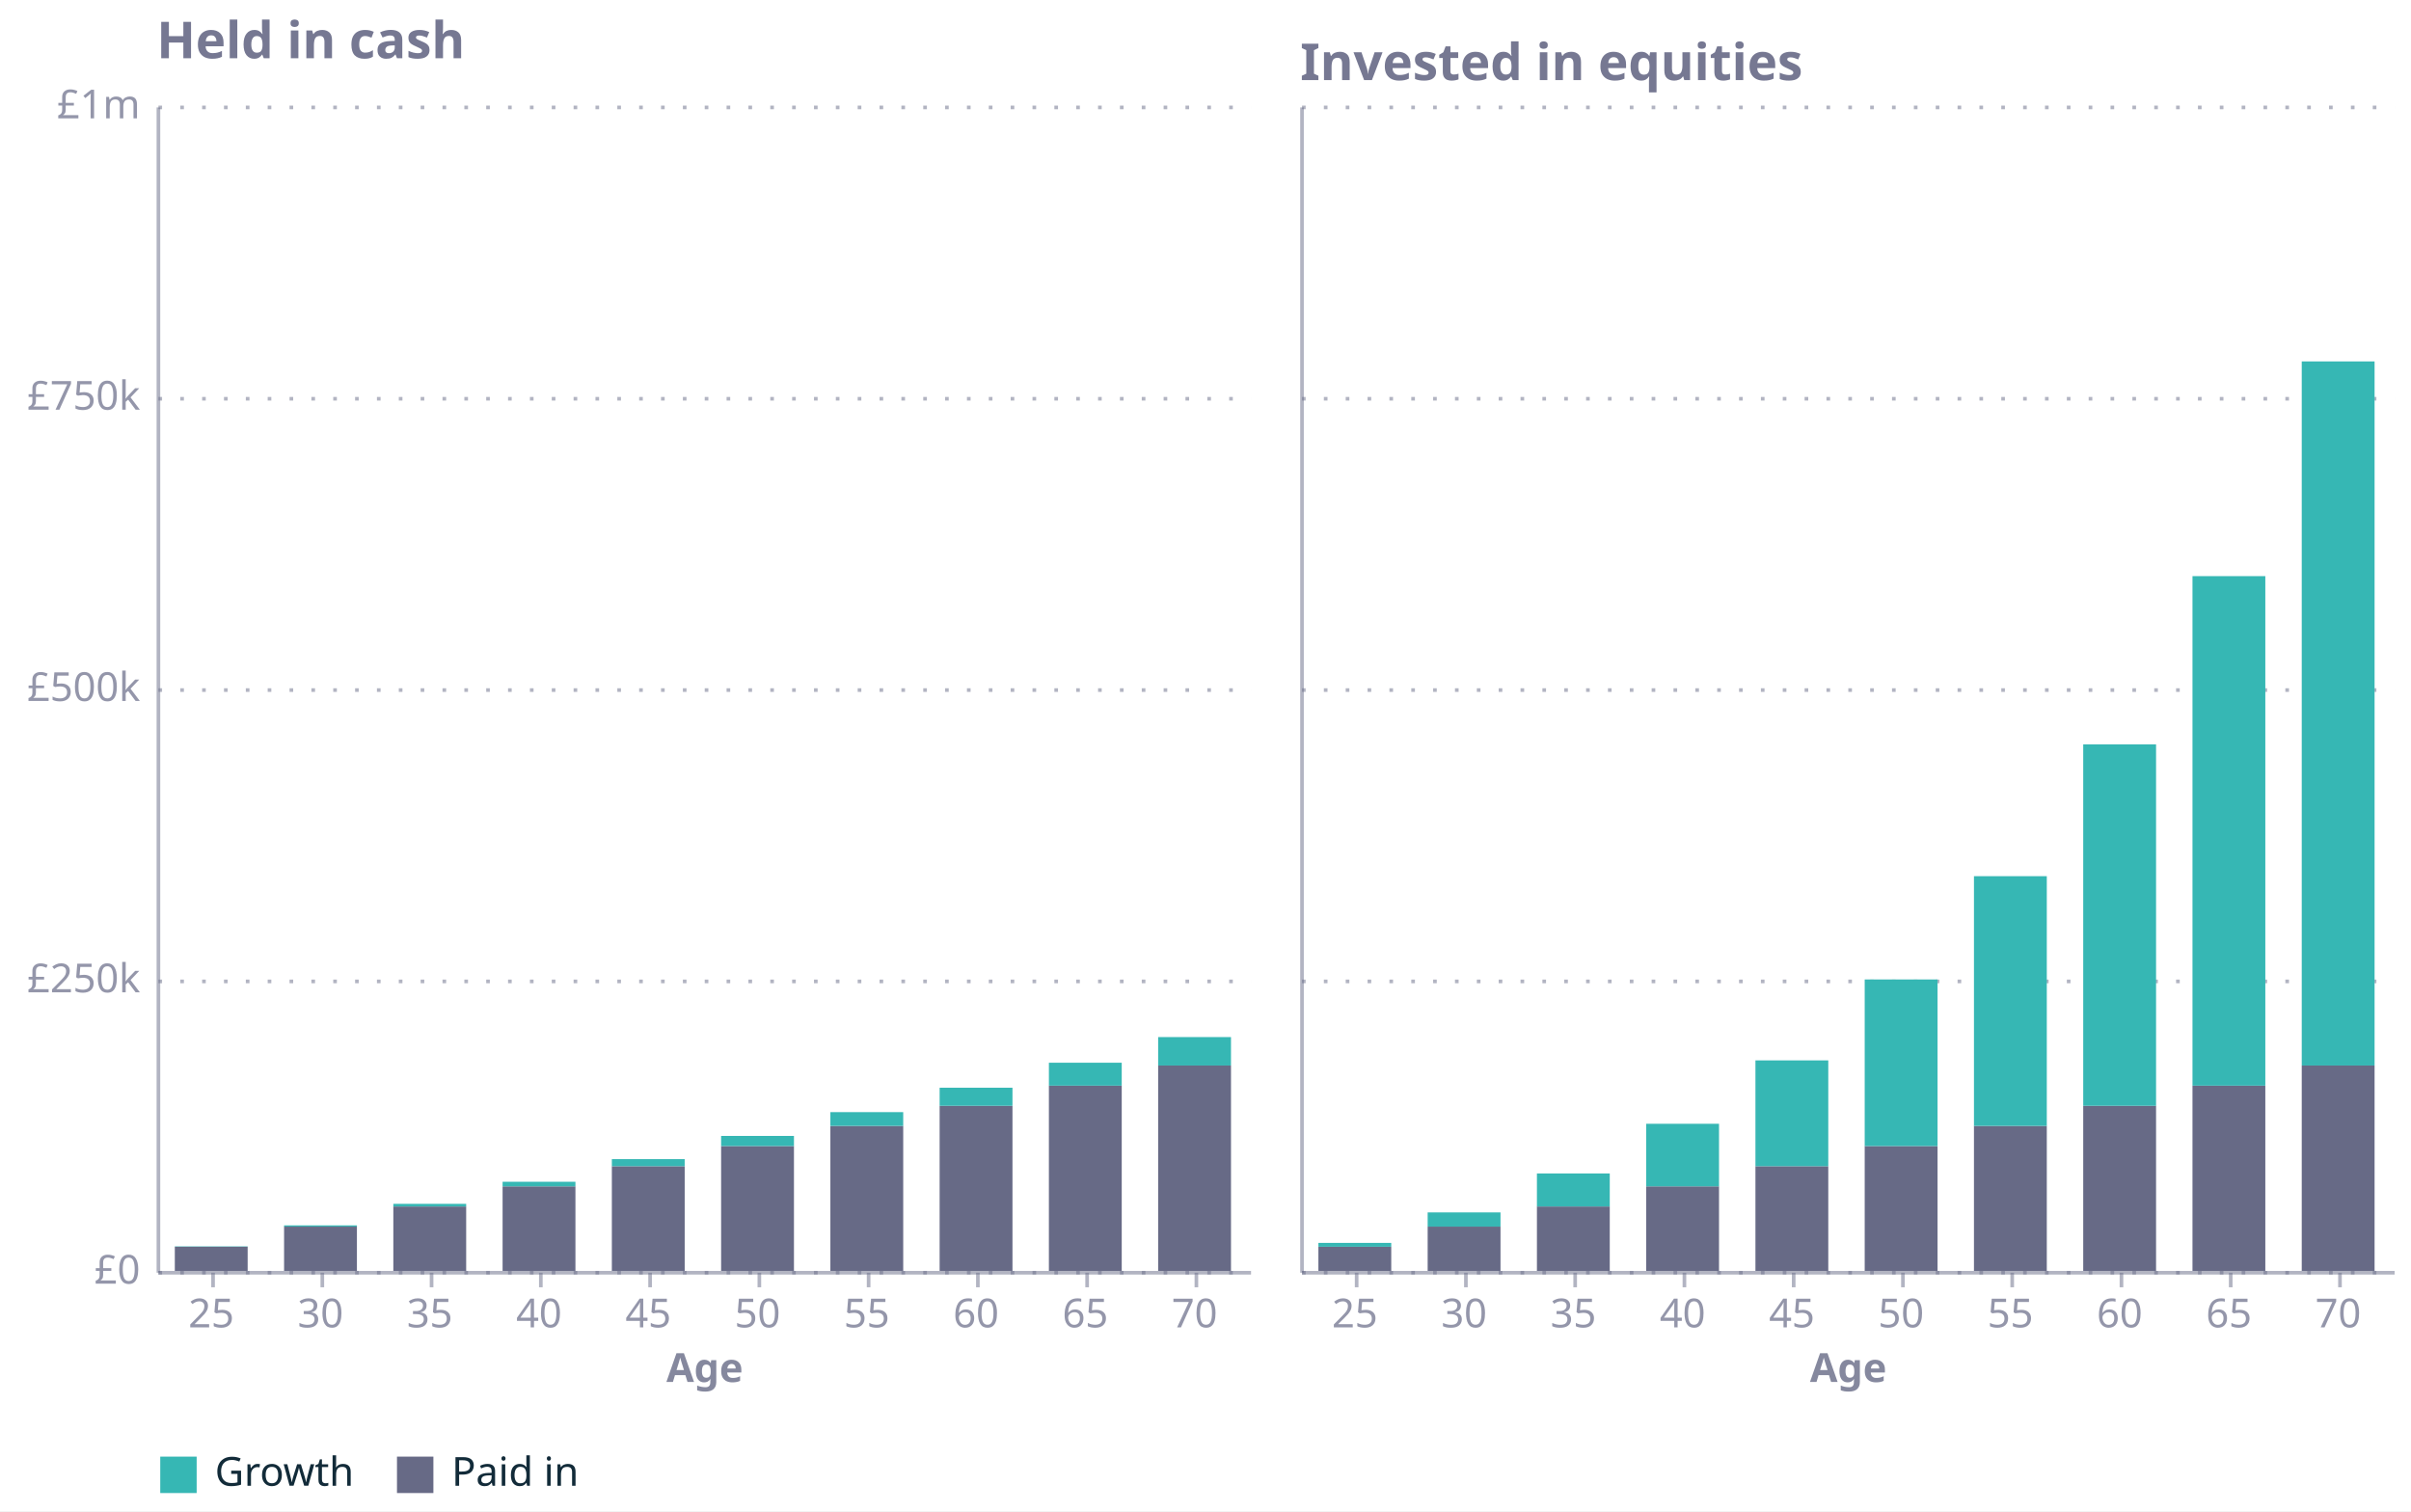
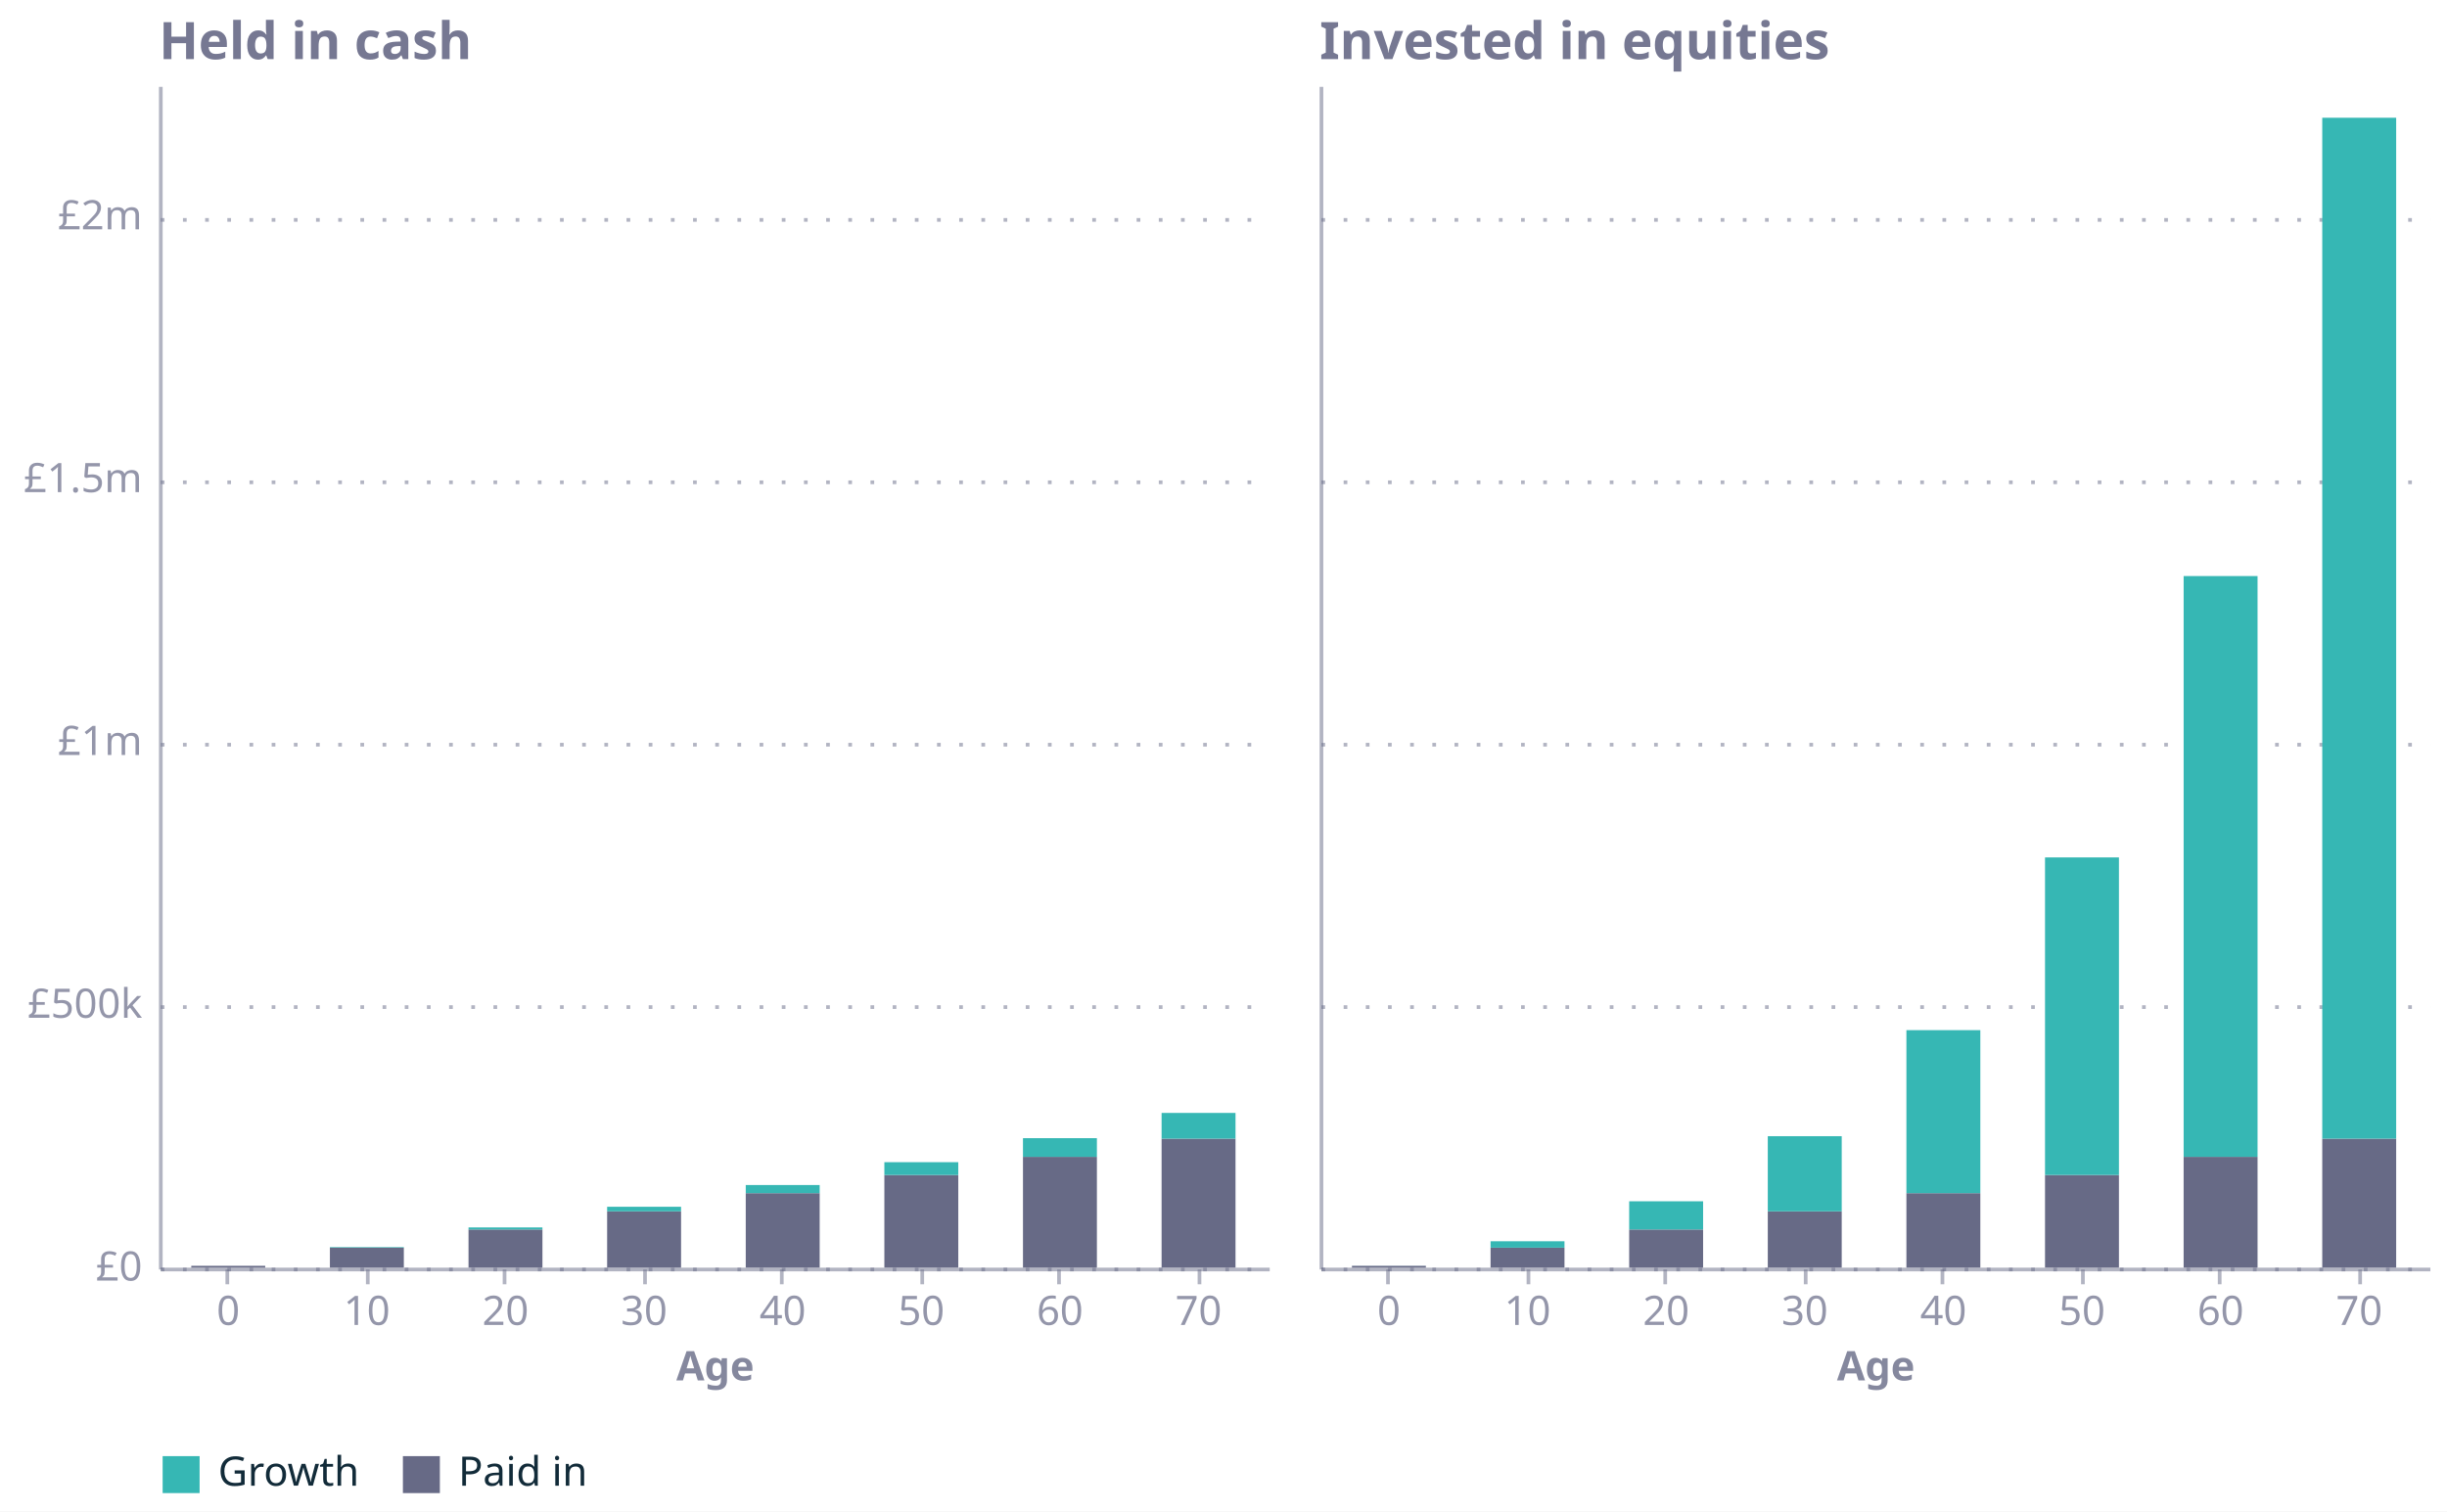
- <svg xmlns="http://www.w3.org/2000/svg" version="1.1" class="marks" width="662" height="415" viewBox="0 0 662 415">
-   <rect width="662" height="415" fill="white" />
-   <g fill="none" stroke-miterlimit="10" transform="translate(43,29)">
+ <svg xmlns="http://www.w3.org/2000/svg" version="1.1" class="marks" width="662" height="409" viewBox="0 0 662 409">
+   <rect width="662" height="409" fill="white" />
+   <g fill="none" stroke-miterlimit="10" transform="translate(43,23)">
    <g class="mark-group role-frame root" role="graphics-object" aria-roledescription="group mark container">
      <g transform="translate(0,0)">
        <path class="background" aria-hidden="true" d="M0,0h0v320h0Z" />
        <g>
          <g class="mark-group role-scope concat_0_group" role="graphics-object" aria-roledescription="group mark container">
            <g transform="translate(0,0)">
              <path class="background" aria-hidden="true" d="M0,0h300v320h-300Z" />
              <g>
                <g class="mark-group role-axis" aria-hidden="true">
                  <g transform="translate(0.5,0.5)">
                    <path class="background" aria-hidden="true" d="M0,0h0v0h0Z" pointer-events="none" />
                    <g>
                      <g class="mark-rule role-axis-grid" pointer-events="none">
                        <line transform="translate(0,320)" x2="300" y2="0" stroke="#676A86" stroke-opacity="0.5" stroke-width="1" stroke-dasharray="1,5" opacity="1" />
-                         <line transform="translate(0,240)" x2="300" y2="0" stroke="#676A86" stroke-opacity="0.5" stroke-width="1" stroke-dasharray="1,5" opacity="1" />
-                         <line transform="translate(0,160)" x2="300" y2="0" stroke="#676A86" stroke-opacity="0.5" stroke-width="1" stroke-dasharray="1,5" opacity="1" />
-                         <line transform="translate(0,80)" x2="300" y2="0" stroke="#676A86" stroke-opacity="0.5" stroke-width="1" stroke-dasharray="1,5" opacity="1" />
-                         <line transform="translate(0,0)" x2="300" y2="0" stroke="#676A86" stroke-opacity="0.5" stroke-width="1" stroke-dasharray="1,5" opacity="1" />
-                       </g>
-                     </g>
-                     <path class="foreground" aria-hidden="true" d="" pointer-events="none" display="none" />
-                   </g>
-                 </g>
-                 <g class="mark-group role-axis" role="graphics-symbol" aria-roledescription="axis" aria-label="X-axis titled 'Age' for a discrete scale with 10 values: 25, 30, 35, 40, 45, ending with 70">
+                         <line transform="translate(0,249)" x2="300" y2="0" stroke="#676A86" stroke-opacity="0.5" stroke-width="1" stroke-dasharray="1,5" opacity="1" />
+                         <line transform="translate(0,178)" x2="300" y2="0" stroke="#676A86" stroke-opacity="0.5" stroke-width="1" stroke-dasharray="1,5" opacity="1" />
+                         <line transform="translate(0,107)" x2="300" y2="0" stroke="#676A86" stroke-opacity="0.5" stroke-width="1" stroke-dasharray="1,5" opacity="1" />
+                         <line transform="translate(0,36)" x2="300" y2="0" stroke="#676A86" stroke-opacity="0.5" stroke-width="1" stroke-dasharray="1,5" opacity="1" />
+                       </g>
+                     </g>
+                     <path class="foreground" aria-hidden="true" d="" pointer-events="none" display="none" />
+                   </g>
+                 </g>
+                 <g class="mark-group role-axis" role="graphics-symbol" aria-roledescription="axis" aria-label="X-axis titled 'Age' for a discrete scale with 8 values: 0, 10, 20, 30, 40, ending with 70">
                  <g transform="translate(0.5,320.5)">
                    <path class="background" aria-hidden="true" d="M0,0h0v0h0Z" pointer-events="none" />
                    <g>
                      <g class="mark-rule role-axis-tick" pointer-events="none">
-                         <line transform="translate(15,0)" x2="0" y2="4" stroke="#676A86" stroke-opacity="0.5" stroke-width="1" opacity="1" />
-                         <line transform="translate(45,0)" x2="0" y2="4" stroke="#676A86" stroke-opacity="0.5" stroke-width="1" opacity="1" />
-                         <line transform="translate(75,0)" x2="0" y2="4" stroke="#676A86" stroke-opacity="0.5" stroke-width="1" opacity="1" />
-                         <line transform="translate(105,0)" x2="0" y2="4" stroke="#676A86" stroke-opacity="0.5" stroke-width="1" opacity="1" />
-                         <line transform="translate(135,0)" x2="0" y2="4" stroke="#676A86" stroke-opacity="0.5" stroke-width="1" opacity="1" />
-                         <line transform="translate(165,0)" x2="0" y2="4" stroke="#676A86" stroke-opacity="0.5" stroke-width="1" opacity="1" />
-                         <line transform="translate(195,0)" x2="0" y2="4" stroke="#676A86" stroke-opacity="0.5" stroke-width="1" opacity="1" />
-                         <line transform="translate(225,0)" x2="0" y2="4" stroke="#676A86" stroke-opacity="0.5" stroke-width="1" opacity="1" />
-                         <line transform="translate(255,0)" x2="0" y2="4" stroke="#676A86" stroke-opacity="0.5" stroke-width="1" opacity="1" />
-                         <line transform="translate(285,0)" x2="0" y2="4" stroke="#676A86" stroke-opacity="0.5" stroke-width="1" opacity="1" />
+                         <line transform="translate(18,0)" x2="0" y2="4" stroke="#676A86" stroke-opacity="0.5" stroke-width="1" opacity="1" />
+                         <line transform="translate(56,0)" x2="0" y2="4" stroke="#676A86" stroke-opacity="0.5" stroke-width="1" opacity="1" />
+                         <line transform="translate(93,0)" x2="0" y2="4" stroke="#676A86" stroke-opacity="0.5" stroke-width="1" opacity="1" />
+                         <line transform="translate(131,0)" x2="0" y2="4" stroke="#676A86" stroke-opacity="0.5" stroke-width="1" opacity="1" />
+                         <line transform="translate(168,0)" x2="0" y2="4" stroke="#676A86" stroke-opacity="0.5" stroke-width="1" opacity="1" />
+                         <line transform="translate(206,0)" x2="0" y2="4" stroke="#676A86" stroke-opacity="0.5" stroke-width="1" opacity="1" />
+                         <line transform="translate(243,0)" x2="0" y2="4" stroke="#676A86" stroke-opacity="0.5" stroke-width="1" opacity="1" />
+                         <line transform="translate(281,0)" x2="0" y2="4" stroke="#676A86" stroke-opacity="0.5" stroke-width="1" opacity="1" />
                      </g>
                      <g class="mark-text role-axis-label" pointer-events="none">
-                         <text text-anchor="middle" transform="translate(14.5,15)" font-family="Circular Std" font-size="11px" fill="#676A86" fill-opacity="0.7" opacity="1">25</text>
-                         <text text-anchor="middle" transform="translate(44.5,15)" font-family="Circular Std" font-size="11px" fill="#676A86" fill-opacity="0.7" opacity="1">30</text>
-                         <text text-anchor="middle" transform="translate(74.5,15)" font-family="Circular Std" font-size="11px" fill="#676A86" fill-opacity="0.7" opacity="1">35</text>
-                         <text text-anchor="middle" transform="translate(104.5,15)" font-family="Circular Std" font-size="11px" fill="#676A86" fill-opacity="0.7" opacity="1">40</text>
-                         <text text-anchor="middle" transform="translate(134.5,15)" font-family="Circular Std" font-size="11px" fill="#676A86" fill-opacity="0.7" opacity="1">45</text>
-                         <text text-anchor="middle" transform="translate(164.5,15)" font-family="Circular Std" font-size="11px" fill="#676A86" fill-opacity="0.7" opacity="1">50</text>
-                         <text text-anchor="middle" transform="translate(194.5,15)" font-family="Circular Std" font-size="11px" fill="#676A86" fill-opacity="0.7" opacity="1">55</text>
-                         <text text-anchor="middle" transform="translate(224.5,15)" font-family="Circular Std" font-size="11px" fill="#676A86" fill-opacity="0.7" opacity="1">60</text>
-                         <text text-anchor="middle" transform="translate(254.5,15)" font-family="Circular Std" font-size="11px" fill="#676A86" fill-opacity="0.7" opacity="1">65</text>
-                         <text text-anchor="middle" transform="translate(284.5,15)" font-family="Circular Std" font-size="11px" fill="#676A86" fill-opacity="0.7" opacity="1">70</text>
+                         <text text-anchor="middle" transform="translate(18.25,15)" font-family="Circular Std" font-size="11px" fill="#676A86" fill-opacity="0.7" opacity="1">0</text>
+                         <text text-anchor="middle" transform="translate(55.75,15)" font-family="Circular Std" font-size="11px" fill="#676A86" fill-opacity="0.7" opacity="1">10</text>
+                         <text text-anchor="middle" transform="translate(93.25,15)" font-family="Circular Std" font-size="11px" fill="#676A86" fill-opacity="0.7" opacity="1">20</text>
+                         <text text-anchor="middle" transform="translate(130.75,15)" font-family="Circular Std" font-size="11px" fill="#676A86" fill-opacity="0.7" opacity="1">30</text>
+                         <text text-anchor="middle" transform="translate(168.25,15)" font-family="Circular Std" font-size="11px" fill="#676A86" fill-opacity="0.7" opacity="1">40</text>
+                         <text text-anchor="middle" transform="translate(205.75,15)" font-family="Circular Std" font-size="11px" fill="#676A86" fill-opacity="0.7" opacity="1">50</text>
+                         <text text-anchor="middle" transform="translate(243.25,15)" font-family="Circular Std" font-size="11px" fill="#676A86" fill-opacity="0.7" opacity="1">60</text>
+                         <text text-anchor="middle" transform="translate(280.75,15)" font-family="Circular Std" font-size="11px" fill="#676A86" fill-opacity="0.7" opacity="1">70</text>
                      </g>
                      <g class="mark-rule role-axis-domain" pointer-events="none">
                        <line transform="translate(0,0)" x2="300" y2="0" stroke="#676A86" stroke-opacity="0.5" stroke-width="1" opacity="1" />
                      </g>
                      <g class="mark-text role-axis-title" pointer-events="none">
                        <text text-anchor="middle" transform="translate(150,30)" font-family="Circular Std" font-size="11px" font-weight="bold" fill="#676A86" fill-opacity="0.8" opacity="1">Age</text>
                      </g>
                    </g>
                    <path class="foreground" aria-hidden="true" d="" pointer-events="none" display="none" />
                  </g>
                </g>
-                 <g class="mark-group role-axis" role="graphics-symbol" aria-roledescription="axis" aria-label="Y-axis for a linear scale with values from 0 to 1,000,000">
+                 <g class="mark-group role-axis" role="graphics-symbol" aria-roledescription="axis" aria-label="Y-axis for a linear scale with values from 0 to 2,250,000">
                  <g transform="translate(0.5,0.5)">
                    <path class="background" aria-hidden="true" d="M0,0h0v0h0Z" pointer-events="none" />
                    <g>
                      <g class="mark-text role-axis-label" pointer-events="none">
                        <text text-anchor="end" transform="translate(-5,323)" font-family="Circular Std" font-size="11px" fill="#676A86" fill-opacity="0.7" opacity="1">£0</text>
-                         <text text-anchor="end" transform="translate(-5,243)" font-family="Circular Std" font-size="11px" fill="#676A86" fill-opacity="0.7" opacity="1">£250k</text>
-                         <text text-anchor="end" transform="translate(-5,163)" font-family="Circular Std" font-size="11px" fill="#676A86" fill-opacity="0.7" opacity="1">£500k</text>
-                         <text text-anchor="end" transform="translate(-5,83)" font-family="Circular Std" font-size="11px" fill="#676A86" fill-opacity="0.7" opacity="1">£750k</text>
-                         <text text-anchor="end" transform="translate(-5,3)" font-family="Circular Std" font-size="11px" fill="#676A86" fill-opacity="0.7" opacity="1">£1m</text>
+                         <text text-anchor="end" transform="translate(-5,251.8889)" font-family="Circular Std" font-size="11px" fill="#676A86" fill-opacity="0.7" opacity="1">£500k</text>
+                         <text text-anchor="end" transform="translate(-5,180.7778)" font-family="Circular Std" font-size="11px" fill="#676A86" fill-opacity="0.7" opacity="1">£1m</text>
+                         <text text-anchor="end" transform="translate(-5,109.6667)" font-family="Circular Std" font-size="11px" fill="#676A86" fill-opacity="0.7" opacity="1">£1.5m</text>
+                         <text text-anchor="end" transform="translate(-5,38.55556)" font-family="Circular Std" font-size="11px" fill="#676A86" fill-opacity="0.7" opacity="1">£2m</text>
                      </g>
                      <g class="mark-rule role-axis-domain" pointer-events="none">
                        <line transform="translate(0,320)" x2="0" y2="-320" stroke="#676A86" stroke-opacity="0.5" stroke-width="1" opacity="1" />
                      </g>
                    </g>
                    <path class="foreground" aria-hidden="true" d="" pointer-events="none" display="none" />
                  </g>
                </g>
                <g class="mark-rect role-mark concat_0_marks" role="graphics-object" aria-roledescription="rect mark container">
-                   <path aria-label="age: 25; value: 20736; kind: Paid in; rank: 0; Age: 25; £: 20,736; Pot (£): 21,045" role="graphics-symbol" aria-roledescription="bar" d="M5,313.364h20v6.636h-20Z" fill="#676A86" />
-                   <path aria-label="age: 30; value: 38016; kind: Paid in; rank: 0; Age: 30; £: 38,016; Pot (£): 39,070" role="graphics-symbol" aria-roledescription="bar" d="M35,307.835h20v12.165h-20Z" fill="#676A86" />
-                   <path aria-label="age: 35; value: 55296; kind: Paid in; rank: 0; Age: 35; £: 55,296; Pot (£): 57,550" role="graphics-symbol" aria-roledescription="bar" d="M65,302.305h20v17.695h-20Z" fill="#676A86" />
-                   <path aria-label="age: 40; value: 72576; kind: Paid in; rank: 0; Age: 40; £: 72,576; Pot (£): 76,497" role="graphics-symbol" aria-roledescription="bar" d="M95,296.776h20v23.224h-20Z" fill="#676A86" />
-                   <path aria-label="age: 45; value: 89856; kind: Paid in; rank: 0; Age: 45; £: 89,856; Pot (£): 95,922" role="graphics-symbol" aria-roledescription="bar" d="M125,291.246h20v28.754h-20Z" fill="#676A86" />
-                   <path aria-label="age: 50; value: 107136; kind: Paid in; rank: 0; Age: 50; £: 107,136; Pot (£): 115,838" role="graphics-symbol" aria-roledescription="bar" d="M155,285.716h20v34.284h-20Z" fill="#676A86" />
-                   <path aria-label="age: 55; value: 124416; kind: Paid in; rank: 0; Age: 55; £: 124,416; Pot (£): 136,257" role="graphics-symbol" aria-roledescription="bar" d="M185,280.187h20v39.813h-20Z" fill="#676A86" />
-                   <path aria-label="age: 60; value: 141696; kind: Paid in; rank: 0; Age: 60; £: 141,696; Pot (£): 157,191" role="graphics-symbol" aria-roledescription="bar" d="M215,274.657h20v45.343h-20Z" fill="#676A86" />
-                   <path aria-label="age: 65; value: 158976; kind: Paid in; rank: 0; Age: 65; £: 158,976; Pot (£): 178,654" role="graphics-symbol" aria-roledescription="bar" d="M245,269.128h20v50.872h-20Z" fill="#676A86" />
-                   <path aria-label="age: 70; value: 176256; kind: Paid in; rank: 0; Age: 70; £: 176,256; Pot (£): 200,659" role="graphics-symbol" aria-roledescription="bar" d="M275,263.598h20v56.402h-20Z" fill="#676A86" />
-                   <path aria-label="age: 25; value: 309.009136269; kind: Growth; rank: 1; Age: 25; £: 309; Pot (£): 21,045" role="graphics-symbol" aria-roledescription="bar" d="M5,313.266h20v0.099h-20Z" fill="#36B7B4" />
-                   <path aria-label="age: 30; value: 1054.05011686; kind: Growth; rank: 1; Age: 30; £: 1,054; Pot (£): 39,070" role="graphics-symbol" aria-roledescription="bar" d="M35,307.498h20v0.337h-20Z" fill="#36B7B4" />
-                   <path aria-label="age: 35; value: 2254.24596991; kind: Growth; rank: 1; Age: 35; £: 2,254; Pot (£): 57,550" role="graphics-symbol" aria-roledescription="bar" d="M65,301.584h20v0.721h-20Z" fill="#36B7B4" />
-                   <path aria-label="age: 40; value: 3921.08992629; kind: Growth; rank: 1; Age: 40; £: 3,921; Pot (£): 76,497" role="graphics-symbol" aria-roledescription="bar" d="M95,295.521h20v1.255h-20Z" fill="#36B7B4" />
-                   <path aria-label="age: 45; value: 6066.36543539; kind: Growth; rank: 1; Age: 45; £: 6,066; Pot (£): 95,922" role="graphics-symbol" aria-roledescription="bar" d="M125,289.305h20v1.941h-20Z" fill="#36B7B4" />
-                   <path aria-label="age: 50; value: 8702.15349346; kind: Growth; rank: 1; Age: 50; £: 8,702; Pot (£): 115,838" role="graphics-symbol" aria-roledescription="bar" d="M155,282.932h20v2.785h-20Z" fill="#36B7B4" />
-                   <path aria-label="age: 55; value: 11840.840157; kind: Growth; rank: 1; Age: 55; £: 11,841; Pot (£): 136,257" role="graphics-symbol" aria-roledescription="bar" d="M185,276.398h20v3.789h-20Z" fill="#36B7B4" />
-                   <path aria-label="age: 60; value: 15495.1242461; kind: Growth; rank: 1; Age: 60; £: 15,495; Pot (£): 157,191" role="graphics-symbol" aria-roledescription="bar" d="M215,269.699h20v4.958h-20Z" fill="#36B7B4" />
-                   <path aria-label="age: 65; value: 19678.0252417; kind: Growth; rank: 1; Age: 65; £: 19,678; Pot (£): 178,654" role="graphics-symbol" aria-roledescription="bar" d="M245,262.831h20v6.297h-20Z" fill="#36B7B4" />
-                   <path aria-label="age: 70; value: 24402.8913833; kind: Growth; rank: 1; Age: 70; £: 24,403; Pot (£): 200,659" role="graphics-symbol" aria-roledescription="bar" d="M275,255.789h20v7.809h-20Z" fill="#36B7B4" />
+                   <path aria-label="age: 0; value: 3456; kind: Paid in; rank: 0; Age: 0; £: 3,456; Pot (£): 3,464" role="graphics-symbol" aria-roledescription="bar" d="M8.75,319.508h20v0.492h-20Z" fill="#676A86" />
+                   <path aria-label="age: 10; value: 38016; kind: Paid in; rank: 0; Age: 10; £: 38,016; Pot (£): 39,070" role="graphics-symbol" aria-roledescription="bar" d="M46.25,314.593h20v5.407h-20Z" fill="#676A86" />
+                   <path aria-label="age: 20; value: 72576; kind: Paid in; rank: 0; Age: 20; £: 72,576; Pot (£): 76,497" role="graphics-symbol" aria-roledescription="bar" d="M83.75,309.678h20v10.322h-20Z" fill="#676A86" />
+                   <path aria-label="age: 30; value: 107136; kind: Paid in; rank: 0; Age: 30; £: 107,136; Pot (£): 115,838" role="graphics-symbol" aria-roledescription="bar" d="M121.25,304.763h20v15.237h-20Z" fill="#676A86" />
+                   <path aria-label="age: 40; value: 141696; kind: Paid in; rank: 0; Age: 40; £: 141,696; Pot (£): 157,191" role="graphics-symbol" aria-roledescription="bar" d="M158.75,299.848h20v20.152h-20Z" fill="#676A86" />
+                   <path aria-label="age: 50; value: 176256; kind: Paid in; rank: 0; Age: 50; £: 176,256; Pot (£): 200,659" role="graphics-symbol" aria-roledescription="bar" d="M196.25,294.932h20v25.068h-20Z" fill="#676A86" />
+                   <path aria-label="age: 60; value: 210816; kind: Paid in; rank: 0; Age: 60; £: 210,816; Pot (£): 246,350" role="graphics-symbol" aria-roledescription="bar" d="M233.75,290.017h20v29.983h-20Z" fill="#676A86" />
+                   <path aria-label="age: 70; value: 245376; kind: Paid in; rank: 0; Age: 70; £: 245,376; Pot (£): 294,377" role="graphics-symbol" aria-roledescription="bar" d="M271.25,285.102h20v34.898h-20Z" fill="#676A86" />
+                   <path aria-label="age: 0; value: 7.91286781862; kind: Growth; rank: 1; Age: 0; £: 8; Pot (£): 3,464" role="graphics-symbol" aria-roledescription="bar" d="M8.75,319.507h20v0.001h-20Z" fill="#36B7B4" />
+                   <path aria-label="age: 10; value: 1054.05011686; kind: Growth; rank: 1; Age: 10; £: 1,054; Pot (£): 39,070" role="graphics-symbol" aria-roledescription="bar" d="M46.25,314.443h20v0.15h-20Z" fill="#36B7B4" />
+                   <path aria-label="age: 20; value: 3921.08992629; kind: Growth; rank: 1; Age: 20; £: 3,921; Pot (£): 76,497" role="graphics-symbol" aria-roledescription="bar" d="M83.75,309.12h20v0.558h-20Z" fill="#36B7B4" />
+                   <path aria-label="age: 30; value: 8702.15349346; kind: Growth; rank: 1; Age: 30; £: 8,702; Pot (£): 115,838" role="graphics-symbol" aria-roledescription="bar" d="M121.25,303.525h20v1.238h-20Z" fill="#36B7B4" />
+                   <path aria-label="age: 40; value: 15495.1242461; kind: Growth; rank: 1; Age: 40; £: 15,495; Pot (£): 157,191" role="graphics-symbol" aria-roledescription="bar" d="M158.75,297.644h20v2.204h-20Z" fill="#36B7B4" />
+                   <path aria-label="age: 50; value: 24402.8913833; kind: Growth; rank: 1; Age: 50; £: 24,403; Pot (£): 200,659" role="graphics-symbol" aria-roledescription="bar" d="M196.25,291.462h20v3.471h-20Z" fill="#36B7B4" />
+                   <path aria-label="age: 60; value: 35533.6058714; kind: Growth; rank: 1; Age: 60; £: 35,534; Pot (£): 246,350" role="graphics-symbol" aria-roledescription="bar" d="M233.75,284.964h20v5.054h-20Z" fill="#36B7B4" />
+                   <path aria-label="age: 70; value: 49000.9495315; kind: Growth; rank: 1; Age: 70; £: 49,001; Pot (£): 294,377" role="graphics-symbol" aria-roledescription="bar" d="M271.25,278.133h20v6.969h-20Z" fill="#36B7B4" />
                </g>
                <g class="mark-group role-title">
-                   <g transform="translate(0,-24)">
+                   <g transform="translate(0,-18)">
                    <path class="background" aria-hidden="true" d="M0,0h0v0h0Z" pointer-events="none" />
                    <g>
                      <g class="mark-text role-title-text" role="graphics-symbol" aria-roledescription="title" aria-label="Title text 'Held in cash'" pointer-events="none">
                        <text text-anchor="start" transform="translate(0,11)" font-family="Circular Std" font-size="14px" font-weight="bold" fill="#676A86E6" opacity="1">Held in cash</text>
                      </g>
                    </g>
                    <path class="foreground" aria-hidden="true" d="" pointer-events="none" display="none" />
                  </g>
                </g>
              </g>
              <path class="foreground" aria-hidden="true" d="" display="none" />
            </g>
          </g>
          <g class="mark-group role-scope concat_1_group" role="graphics-object" aria-roledescription="group mark container">
            <g transform="translate(314,0)">
              <path class="background" aria-hidden="true" d="M0,0h300v320h-300Z" />
              <g>
                <g class="mark-group role-axis" aria-hidden="true">
                  <g transform="translate(0.5,0.5)">
                    <path class="background" aria-hidden="true" d="M0,0h0v0h0Z" pointer-events="none" />
                    <g>
                      <g class="mark-rule role-axis-grid" pointer-events="none">
                        <line transform="translate(0,320)" x2="300" y2="0" stroke="#676A86" stroke-opacity="0.5" stroke-width="1" stroke-dasharray="1,5" opacity="1" />
-                         <line transform="translate(0,240)" x2="300" y2="0" stroke="#676A86" stroke-opacity="0.5" stroke-width="1" stroke-dasharray="1,5" opacity="1" />
-                         <line transform="translate(0,160)" x2="300" y2="0" stroke="#676A86" stroke-opacity="0.5" stroke-width="1" stroke-dasharray="1,5" opacity="1" />
-                         <line transform="translate(0,80)" x2="300" y2="0" stroke="#676A86" stroke-opacity="0.5" stroke-width="1" stroke-dasharray="1,5" opacity="1" />
-                         <line transform="translate(0,0)" x2="300" y2="0" stroke="#676A86" stroke-opacity="0.5" stroke-width="1" stroke-dasharray="1,5" opacity="1" />
-                       </g>
-                     </g>
-                     <path class="foreground" aria-hidden="true" d="" pointer-events="none" display="none" />
-                   </g>
-                 </g>
-                 <g class="mark-group role-axis" role="graphics-symbol" aria-roledescription="axis" aria-label="X-axis titled 'Age' for a discrete scale with 10 values: 25, 30, 35, 40, 45, ending with 70">
+                         <line transform="translate(0,249)" x2="300" y2="0" stroke="#676A86" stroke-opacity="0.5" stroke-width="1" stroke-dasharray="1,5" opacity="1" />
+                         <line transform="translate(0,178)" x2="300" y2="0" stroke="#676A86" stroke-opacity="0.5" stroke-width="1" stroke-dasharray="1,5" opacity="1" />
+                         <line transform="translate(0,107)" x2="300" y2="0" stroke="#676A86" stroke-opacity="0.5" stroke-width="1" stroke-dasharray="1,5" opacity="1" />
+                         <line transform="translate(0,36)" x2="300" y2="0" stroke="#676A86" stroke-opacity="0.5" stroke-width="1" stroke-dasharray="1,5" opacity="1" />
+                       </g>
+                     </g>
+                     <path class="foreground" aria-hidden="true" d="" pointer-events="none" display="none" />
+                   </g>
+                 </g>
+                 <g class="mark-group role-axis" role="graphics-symbol" aria-roledescription="axis" aria-label="X-axis titled 'Age' for a discrete scale with 8 values: 0, 10, 20, 30, 40, ending with 70">
                  <g transform="translate(0.5,320.5)">
                    <path class="background" aria-hidden="true" d="M0,0h0v0h0Z" pointer-events="none" />
                    <g>
                      <g class="mark-rule role-axis-tick" pointer-events="none">
-                         <line transform="translate(15,0)" x2="0" y2="4" stroke="#676A86" stroke-opacity="0.5" stroke-width="1" opacity="1" />
-                         <line transform="translate(45,0)" x2="0" y2="4" stroke="#676A86" stroke-opacity="0.5" stroke-width="1" opacity="1" />
-                         <line transform="translate(75,0)" x2="0" y2="4" stroke="#676A86" stroke-opacity="0.5" stroke-width="1" opacity="1" />
-                         <line transform="translate(105,0)" x2="0" y2="4" stroke="#676A86" stroke-opacity="0.5" stroke-width="1" opacity="1" />
-                         <line transform="translate(135,0)" x2="0" y2="4" stroke="#676A86" stroke-opacity="0.5" stroke-width="1" opacity="1" />
-                         <line transform="translate(165,0)" x2="0" y2="4" stroke="#676A86" stroke-opacity="0.5" stroke-width="1" opacity="1" />
-                         <line transform="translate(195,0)" x2="0" y2="4" stroke="#676A86" stroke-opacity="0.5" stroke-width="1" opacity="1" />
-                         <line transform="translate(225,0)" x2="0" y2="4" stroke="#676A86" stroke-opacity="0.5" stroke-width="1" opacity="1" />
-                         <line transform="translate(255,0)" x2="0" y2="4" stroke="#676A86" stroke-opacity="0.5" stroke-width="1" opacity="1" />
-                         <line transform="translate(285,0)" x2="0" y2="4" stroke="#676A86" stroke-opacity="0.5" stroke-width="1" opacity="1" />
+                         <line transform="translate(18,0)" x2="0" y2="4" stroke="#676A86" stroke-opacity="0.5" stroke-width="1" opacity="1" />
+                         <line transform="translate(56,0)" x2="0" y2="4" stroke="#676A86" stroke-opacity="0.5" stroke-width="1" opacity="1" />
+                         <line transform="translate(93,0)" x2="0" y2="4" stroke="#676A86" stroke-opacity="0.5" stroke-width="1" opacity="1" />
+                         <line transform="translate(131,0)" x2="0" y2="4" stroke="#676A86" stroke-opacity="0.5" stroke-width="1" opacity="1" />
+                         <line transform="translate(168,0)" x2="0" y2="4" stroke="#676A86" stroke-opacity="0.5" stroke-width="1" opacity="1" />
+                         <line transform="translate(206,0)" x2="0" y2="4" stroke="#676A86" stroke-opacity="0.5" stroke-width="1" opacity="1" />
+                         <line transform="translate(243,0)" x2="0" y2="4" stroke="#676A86" stroke-opacity="0.5" stroke-width="1" opacity="1" />
+                         <line transform="translate(281,0)" x2="0" y2="4" stroke="#676A86" stroke-opacity="0.5" stroke-width="1" opacity="1" />
                      </g>
                      <g class="mark-text role-axis-label" pointer-events="none">
-                         <text text-anchor="middle" transform="translate(14.5,15)" font-family="Circular Std" font-size="11px" fill="#676A86" fill-opacity="0.7" opacity="1">25</text>
-                         <text text-anchor="middle" transform="translate(44.5,15)" font-family="Circular Std" font-size="11px" fill="#676A86" fill-opacity="0.7" opacity="1">30</text>
-                         <text text-anchor="middle" transform="translate(74.5,15)" font-family="Circular Std" font-size="11px" fill="#676A86" fill-opacity="0.7" opacity="1">35</text>
-                         <text text-anchor="middle" transform="translate(104.5,15)" font-family="Circular Std" font-size="11px" fill="#676A86" fill-opacity="0.7" opacity="1">40</text>
-                         <text text-anchor="middle" transform="translate(134.5,15)" font-family="Circular Std" font-size="11px" fill="#676A86" fill-opacity="0.7" opacity="1">45</text>
-                         <text text-anchor="middle" transform="translate(164.5,15)" font-family="Circular Std" font-size="11px" fill="#676A86" fill-opacity="0.7" opacity="1">50</text>
-                         <text text-anchor="middle" transform="translate(194.5,15)" font-family="Circular Std" font-size="11px" fill="#676A86" fill-opacity="0.7" opacity="1">55</text>
-                         <text text-anchor="middle" transform="translate(224.5,15)" font-family="Circular Std" font-size="11px" fill="#676A86" fill-opacity="0.7" opacity="1">60</text>
-                         <text text-anchor="middle" transform="translate(254.5,15)" font-family="Circular Std" font-size="11px" fill="#676A86" fill-opacity="0.7" opacity="1">65</text>
-                         <text text-anchor="middle" transform="translate(284.5,15)" font-family="Circular Std" font-size="11px" fill="#676A86" fill-opacity="0.7" opacity="1">70</text>
+                         <text text-anchor="middle" transform="translate(18.25,15)" font-family="Circular Std" font-size="11px" fill="#676A86" fill-opacity="0.7" opacity="1">0</text>
+                         <text text-anchor="middle" transform="translate(55.75,15)" font-family="Circular Std" font-size="11px" fill="#676A86" fill-opacity="0.7" opacity="1">10</text>
+                         <text text-anchor="middle" transform="translate(93.25,15)" font-family="Circular Std" font-size="11px" fill="#676A86" fill-opacity="0.7" opacity="1">20</text>
+                         <text text-anchor="middle" transform="translate(130.75,15)" font-family="Circular Std" font-size="11px" fill="#676A86" fill-opacity="0.7" opacity="1">30</text>
+                         <text text-anchor="middle" transform="translate(168.25,15)" font-family="Circular Std" font-size="11px" fill="#676A86" fill-opacity="0.7" opacity="1">40</text>
+                         <text text-anchor="middle" transform="translate(205.75,15)" font-family="Circular Std" font-size="11px" fill="#676A86" fill-opacity="0.7" opacity="1">50</text>
+                         <text text-anchor="middle" transform="translate(243.25,15)" font-family="Circular Std" font-size="11px" fill="#676A86" fill-opacity="0.7" opacity="1">60</text>
+                         <text text-anchor="middle" transform="translate(280.75,15)" font-family="Circular Std" font-size="11px" fill="#676A86" fill-opacity="0.7" opacity="1">70</text>
                      </g>
                      <g class="mark-rule role-axis-domain" pointer-events="none">
                        <line transform="translate(0,0)" x2="300" y2="0" stroke="#676A86" stroke-opacity="0.5" stroke-width="1" opacity="1" />
                      </g>
                      <g class="mark-text role-axis-title" pointer-events="none">
                        <text text-anchor="middle" transform="translate(150,30)" font-family="Circular Std" font-size="11px" font-weight="bold" fill="#676A86" fill-opacity="0.8" opacity="1">Age</text>
                      </g>
                    </g>
                    <path class="foreground" aria-hidden="true" d="" pointer-events="none" display="none" />
                  </g>
                </g>
-                 <g class="mark-group role-axis" role="graphics-symbol" aria-roledescription="axis" aria-label="Y-axis for a linear scale with values from 0 to 1,000,000">
+                 <g class="mark-group role-axis" role="graphics-symbol" aria-roledescription="axis" aria-label="Y-axis for a linear scale with values from 0 to 2,250,000">
                  <g transform="translate(0.5,0.5)">
                    <path class="background" aria-hidden="true" d="M0,0h0v0h0Z" pointer-events="none" />
                    <g>
                      <g class="mark-rule role-axis-domain" pointer-events="none">
                        <line transform="translate(0,320)" x2="0" y2="-320" stroke="#676A86" stroke-opacity="0.5" stroke-width="1" opacity="1" />
                      </g>
                    </g>
                    <path class="foreground" aria-hidden="true" d="" pointer-events="none" display="none" />
                  </g>
                </g>
                <g class="mark-rect role-mark concat_1_marks" role="graphics-object" aria-roledescription="rect mark container">
-                   <path aria-label="age: 25; value: 20736; kind: Paid in; rank: 0; Age: 25; £: 20,736; Pot (£): 24,041" role="graphics-symbol" aria-roledescription="bar" d="M5,313.364h20v6.636h-20Z" fill="#676A86" />
-                   <path aria-label="age: 30; value: 38016; kind: Paid in; rank: 0; Age: 30; £: 38,016; Pot (£): 50,214" role="graphics-symbol" aria-roledescription="bar" d="M35,307.835h20v12.165h-20Z" fill="#676A86" />
-                   <path aria-label="age: 35; value: 55296; kind: Paid in; rank: 0; Age: 35; £: 55,296; Pot (£): 83,617" role="graphics-symbol" aria-roledescription="bar" d="M65,302.305h20v17.695h-20Z" fill="#676A86" />
-                   <path aria-label="age: 40; value: 72576; kind: Paid in; rank: 0; Age: 40; £: 72,576; Pot (£): 126,250" role="graphics-symbol" aria-roledescription="bar" d="M95,296.776h20v23.224h-20Z" fill="#676A86" />
-                   <path aria-label="age: 45; value: 89856; kind: Paid in; rank: 0; Age: 45; £: 89,856; Pot (£): 180,661" role="graphics-symbol" aria-roledescription="bar" d="M125,291.246h20v28.754h-20Z" fill="#676A86" />
-                   <path aria-label="age: 50; value: 107136; kind: Paid in; rank: 0; Age: 50; £: 107,136; Pot (£): 250,104" role="graphics-symbol" aria-roledescription="bar" d="M155,285.716h20v34.284h-20Z" fill="#676A86" />
-                   <path aria-label="age: 55; value: 124416; kind: Paid in; rank: 0; Age: 55; £: 124,416; Pot (£): 338,734" role="graphics-symbol" aria-roledescription="bar" d="M185,280.187h20v39.813h-20Z" fill="#676A86" />
-                   <path aria-label="age: 60; value: 141696; kind: Paid in; rank: 0; Age: 60; £: 141,696; Pot (£): 451,850" role="graphics-symbol" aria-roledescription="bar" d="M215,274.657h20v45.343h-20Z" fill="#676A86" />
-                   <path aria-label="age: 65; value: 158976; kind: Paid in; rank: 0; Age: 65; £: 158,976; Pot (£): 596,218" role="graphics-symbol" aria-roledescription="bar" d="M245,269.128h20v50.872h-20Z" fill="#676A86" />
-                   <path aria-label="age: 70; value: 176256; kind: Paid in; rank: 0; Age: 70; £: 176,256; Pot (£): 780,473" role="graphics-symbol" aria-roledescription="bar" d="M275,263.598h20v56.402h-20Z" fill="#676A86" />
-                   <path aria-label="age: 25; value: 3305.3766742; kind: Growth; rank: 1; Age: 25; £: 3,305; Pot (£): 24,041" role="graphics-symbol" aria-roledescription="bar" d="M5,312.307h20v1.058h-20Z" fill="#36B7B4" />
-                   <path aria-label="age: 30; value: 12197.9223061; kind: Growth; rank: 1; Age: 30; £: 12,198; Pot (£): 50,214" role="graphics-symbol" aria-roledescription="bar" d="M35,303.932h20v3.903h-20Z" fill="#36B7B4" />
-                   <path aria-label="age: 35; value: 28321.4597398; kind: Growth; rank: 1; Age: 35; £: 28,321; Pot (£): 83,617" role="graphics-symbol" aria-roledescription="bar" d="M65,293.242h20v9.063h-20Z" fill="#36B7B4" />
-                   <path aria-label="age: 40; value: 53673.7786886; kind: Growth; rank: 1; Age: 40; £: 53,674; Pot (£): 126,250" role="graphics-symbol" aria-roledescription="bar" d="M95,279.6h20v17.176h-20Z" fill="#36B7B4" />
-                   <path aria-label="age: 45; value: 90804.6213297; kind: Growth; rank: 1; Age: 45; £: 90,805; Pot (£): 180,661" role="graphics-symbol" aria-roledescription="bar" d="M125,262.189h20v29.057h-20Z" fill="#36B7B4" />
-                   <path aria-label="age: 50; value: 142968.176593; kind: Growth; rank: 1; Age: 50; £: 142,968; Pot (£): 250,104" role="graphics-symbol" aria-roledescription="bar" d="M155,239.967h20v45.75h-20Z" fill="#36B7B4" />
-                   <path aria-label="age: 55; value: 214317.705809; kind: Growth; rank: 1; Age: 55; £: 214,318; Pot (£): 338,734" role="graphics-symbol" aria-roledescription="bar" d="M185,211.605h20v68.582h-20Z" fill="#36B7B4" />
-                   <path aria-label="age: 60; value: 310153.939841; kind: Growth; rank: 1; Age: 60; £: 310,154; Pot (£): 451,850" role="graphics-symbol" aria-roledescription="bar" d="M215,175.408h20v99.249h-20Z" fill="#36B7B4" />
-                   <path aria-label="age: 65; value: 437242.103756; kind: Growth; rank: 1; Age: 65; £: 437,242; Pot (£): 596,218" role="graphics-symbol" aria-roledescription="bar" d="M245,129.21h20v139.917h-20Z" fill="#36B7B4" />
-                   <path aria-label="age: 70; value: 604216.529572; kind: Growth; rank: 1; Age: 70; £: 604,217; Pot (£): 780,473" role="graphics-symbol" aria-roledescription="bar" d="M275,70.249h20v193.349h-20Z" fill="#36B7B4" />
+                   <path aria-label="age: 0; value: 3456; kind: Paid in; rank: 0; Age: 0; £: 3,456; Pot (£): 3,535" role="graphics-symbol" aria-roledescription="bar" d="M8.75,319.508h20v0.492h-20Z" fill="#676A86" />
+                   <path aria-label="age: 10; value: 38016; kind: Paid in; rank: 0; Age: 10; £: 38,016; Pot (£): 50,214" role="graphics-symbol" aria-roledescription="bar" d="M46.25,314.593h20v5.407h-20Z" fill="#676A86" />
+                   <path aria-label="age: 20; value: 72576; kind: Paid in; rank: 0; Age: 20; £: 72,576; Pot (£): 126,250" role="graphics-symbol" aria-roledescription="bar" d="M83.75,309.678h20v10.322h-20Z" fill="#676A86" />
+                   <path aria-label="age: 30; value: 107136; kind: Paid in; rank: 0; Age: 30; £: 107,136; Pot (£): 250,104" role="graphics-symbol" aria-roledescription="bar" d="M121.25,304.763h20v15.237h-20Z" fill="#676A86" />
+                   <path aria-label="age: 40; value: 141696; kind: Paid in; rank: 0; Age: 40; £: 141,696; Pot (£): 451,850" role="graphics-symbol" aria-roledescription="bar" d="M158.75,299.848h20v20.152h-20Z" fill="#676A86" />
+                   <path aria-label="age: 50; value: 176256; kind: Paid in; rank: 0; Age: 50; £: 176,256; Pot (£): 780,473" role="graphics-symbol" aria-roledescription="bar" d="M196.25,294.932h20v25.068h-20Z" fill="#676A86" />
+                   <path aria-label="age: 60; value: 210816; kind: Paid in; rank: 0; Age: 60; £: 210,816; Pot (£): 1,315,764" role="graphics-symbol" aria-roledescription="bar" d="M233.75,290.017h20v29.983h-20Z" fill="#676A86" />
+                   <path aria-label="age: 70; value: 245376; kind: Paid in; rank: 0; Age: 70; £: 245,376; Pot (£): 2,187,698" role="graphics-symbol" aria-roledescription="bar" d="M271.25,285.102h20v34.898h-20Z" fill="#676A86" />
+                   <path aria-label="age: 0; value: 78.502328524; kind: Growth; rank: 1; Age: 0; £: 79; Pot (£): 3,535" role="graphics-symbol" aria-roledescription="bar" d="M8.75,319.497h20v0.011h-20Z" fill="#36B7B4" />
+                   <path aria-label="age: 10; value: 12197.9223061; kind: Growth; rank: 1; Age: 10; £: 12,198; Pot (£): 50,214" role="graphics-symbol" aria-roledescription="bar" d="M46.25,312.858h20v1.735h-20Z" fill="#36B7B4" />
+                   <path aria-label="age: 20; value: 53673.7786886; kind: Growth; rank: 1; Age: 20; £: 53,674; Pot (£): 126,250" role="graphics-symbol" aria-roledescription="bar" d="M83.75,302.044h20v7.634h-20Z" fill="#36B7B4" />
+                   <path aria-label="age: 30; value: 142968.176593; kind: Growth; rank: 1; Age: 30; £: 142,968; Pot (£): 250,104" role="graphics-symbol" aria-roledescription="bar" d="M121.25,284.43h20v20.333h-20Z" fill="#36B7B4" />
+                   <path aria-label="age: 40; value: 310153.939841; kind: Growth; rank: 1; Age: 40; £: 310,154; Pot (£): 451,850" role="graphics-symbol" aria-roledescription="bar" d="M158.75,255.737h20v44.111h-20Z" fill="#36B7B4" />
+                   <path aria-label="age: 50; value: 604216.529572; kind: Growth; rank: 1; Age: 50; £: 604,217; Pot (£): 780,473" role="graphics-symbol" aria-roledescription="bar" d="M196.25,208.999h20v85.933h-20Z" fill="#36B7B4" />
+                   <path aria-label="age: 60; value: 1104948.10022; kind: Growth; rank: 1; Age: 60; £: 1,104,948; Pot (£): 1,315,764" role="graphics-symbol" aria-roledescription="bar" d="M233.75,132.869h20v157.148h-20Z" fill="#36B7B4" />
+                   <path aria-label="age: 70; value: 1942321.66341; kind: Growth; rank: 1; Age: 70; £: 1,942,322; Pot (£): 2,187,698" role="graphics-symbol" aria-roledescription="bar" d="M271.25,8.861h20v276.241h-20Z" fill="#36B7B4" />
                </g>
                <g class="mark-group role-title">
                  <g transform="translate(0,-18)">
                    <path class="background" aria-hidden="true" d="M0,0h0v0h0Z" pointer-events="none" />
                    <g>
                      <g class="mark-text role-title-text" role="graphics-symbol" aria-roledescription="title" aria-label="Title text 'Invested in equities'" pointer-events="none">
                        <text text-anchor="start" transform="translate(0,11)" font-family="Circular Std" font-size="14px" font-weight="bold" fill="#676A86E6" opacity="1">Invested in equities</text>
                      </g>
                    </g>
                    <path class="foreground" aria-hidden="true" d="" pointer-events="none" display="none" />
                  </g>
                </g>
              </g>
              <path class="foreground" aria-hidden="true" d="" display="none" />
            </g>
          </g>
          <g class="mark-group role-legend" role="graphics-symbol" aria-roledescription="legend" aria-label="Symbol legend for fill color with 2 values: Growth, Paid in">
            <g transform="translate(0,370)">
              <path class="background" aria-hidden="true" d="M0,0h115v11h-115Z" pointer-events="none" />
              <g>
                <g class="mark-group role-legend-entry">
                  <g transform="translate(0,0)">
                    <path class="background" aria-hidden="true" d="M0,0h0v0h0Z" pointer-events="none" />
                    <g>
                      <g class="mark-group role-scope" role="graphics-object" aria-roledescription="group mark container">
                        <g transform="translate(0,0)">
                          <path class="background" aria-hidden="true" d="M0,0h54.236v11h-54.236Z" pointer-events="none" opacity="1" />
                          <g>
                            <g class="mark-symbol role-legend-symbol" pointer-events="none">
                              <path transform="translate(6,6)" d="M-5,-5h10v10h-10Z" fill="#36B7B4" stroke-width="1.5" opacity="1" />
                            </g>
                            <g class="mark-text role-legend-label" pointer-events="none">
                              <text text-anchor="start" transform="translate(16,9)" font-family="Circular Std" font-size="11px" fill="#122b39" opacity="1">Growth</text>
                            </g>
                          </g>
                          <path class="foreground" aria-hidden="true" d="" pointer-events="none" display="none" />
                        </g>
                        <g transform="translate(65,0)">
                          <path class="background" aria-hidden="true" d="M0,0h49.715v11h-49.715Z" pointer-events="none" opacity="1" />
                          <g>
                            <g class="mark-symbol role-legend-symbol" pointer-events="none">
                              <path transform="translate(6,6)" d="M-5,-5h10v10h-10Z" fill="#676A86" stroke-width="1.5" opacity="1" />
                            </g>
                            <g class="mark-text role-legend-label" pointer-events="none">
                              <text text-anchor="start" transform="translate(16,9)" font-family="Circular Std" font-size="11px" fill="#122b39" opacity="1">Paid in</text>
                            </g>
                          </g>
                          <path class="foreground" aria-hidden="true" d="" pointer-events="none" display="none" />
                        </g>
                      </g>
                    </g>
                    <path class="foreground" aria-hidden="true" d="" pointer-events="none" display="none" />
                  </g>
                </g>
              </g>
              <path class="foreground" aria-hidden="true" d="" pointer-events="none" display="none" />
            </g>
          </g>
        </g>
        <path class="foreground" aria-hidden="true" d="" display="none" />
      </g>
    </g>
  </g>
</svg>
